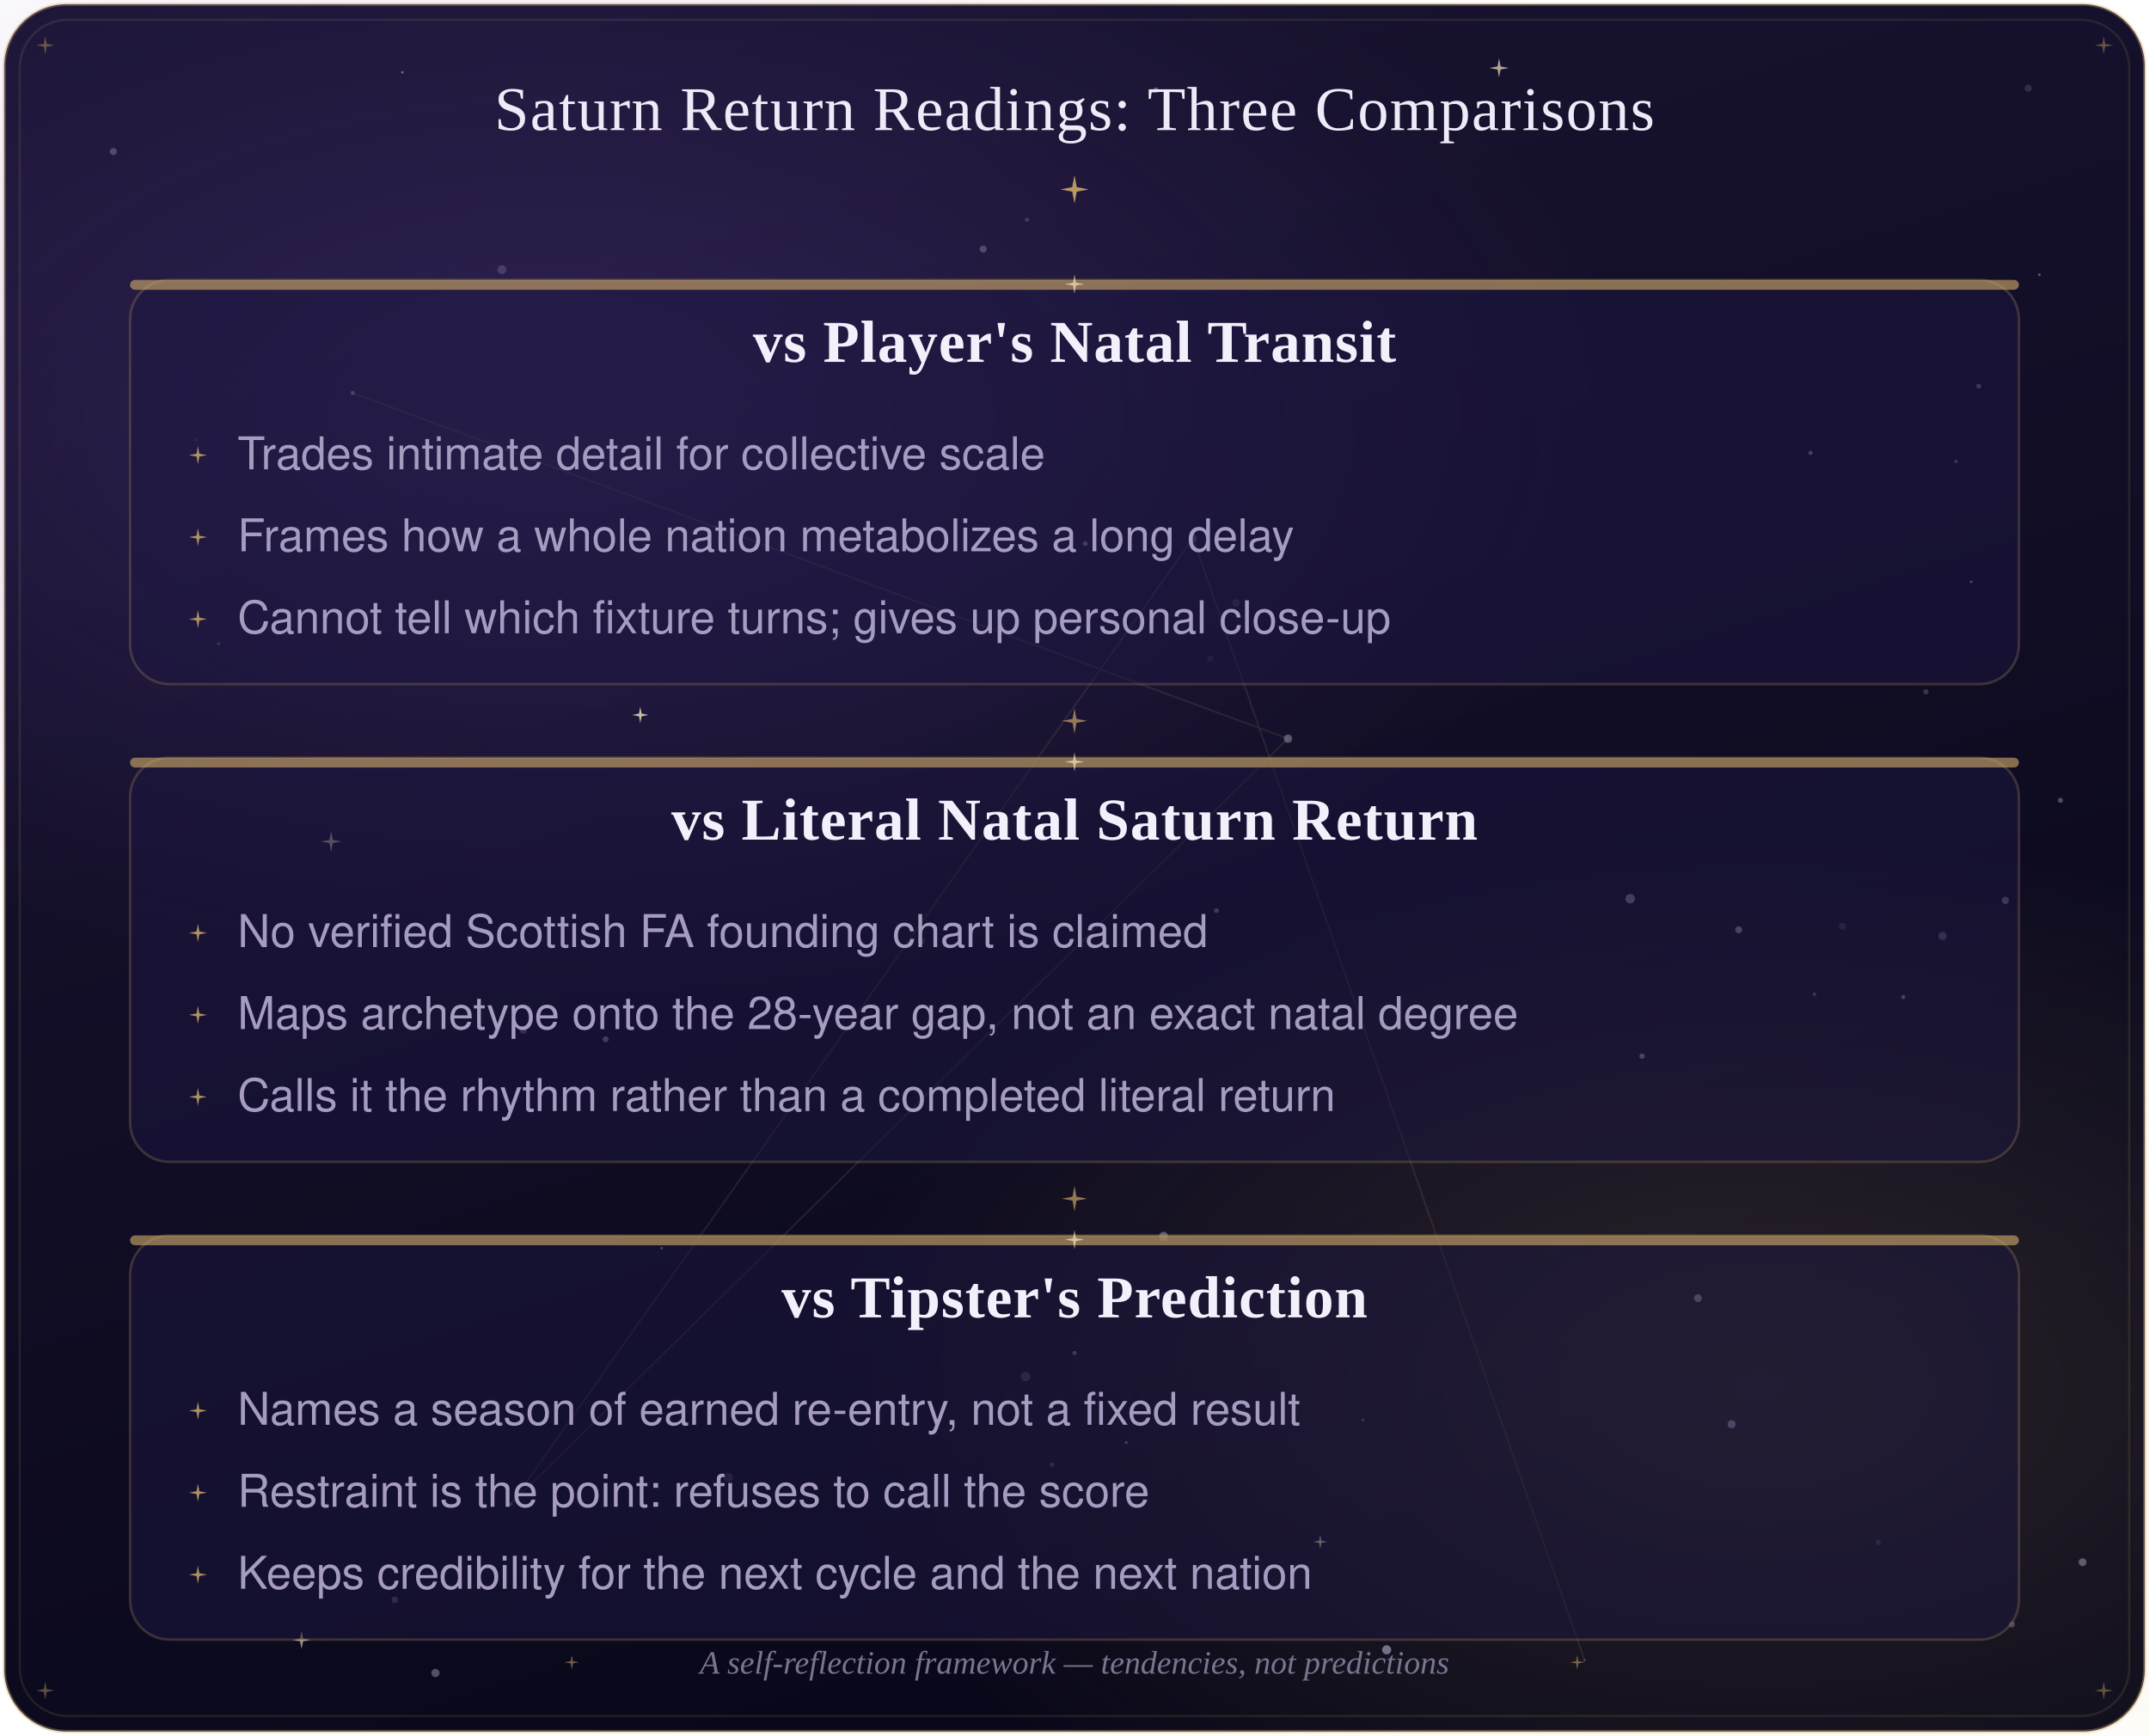
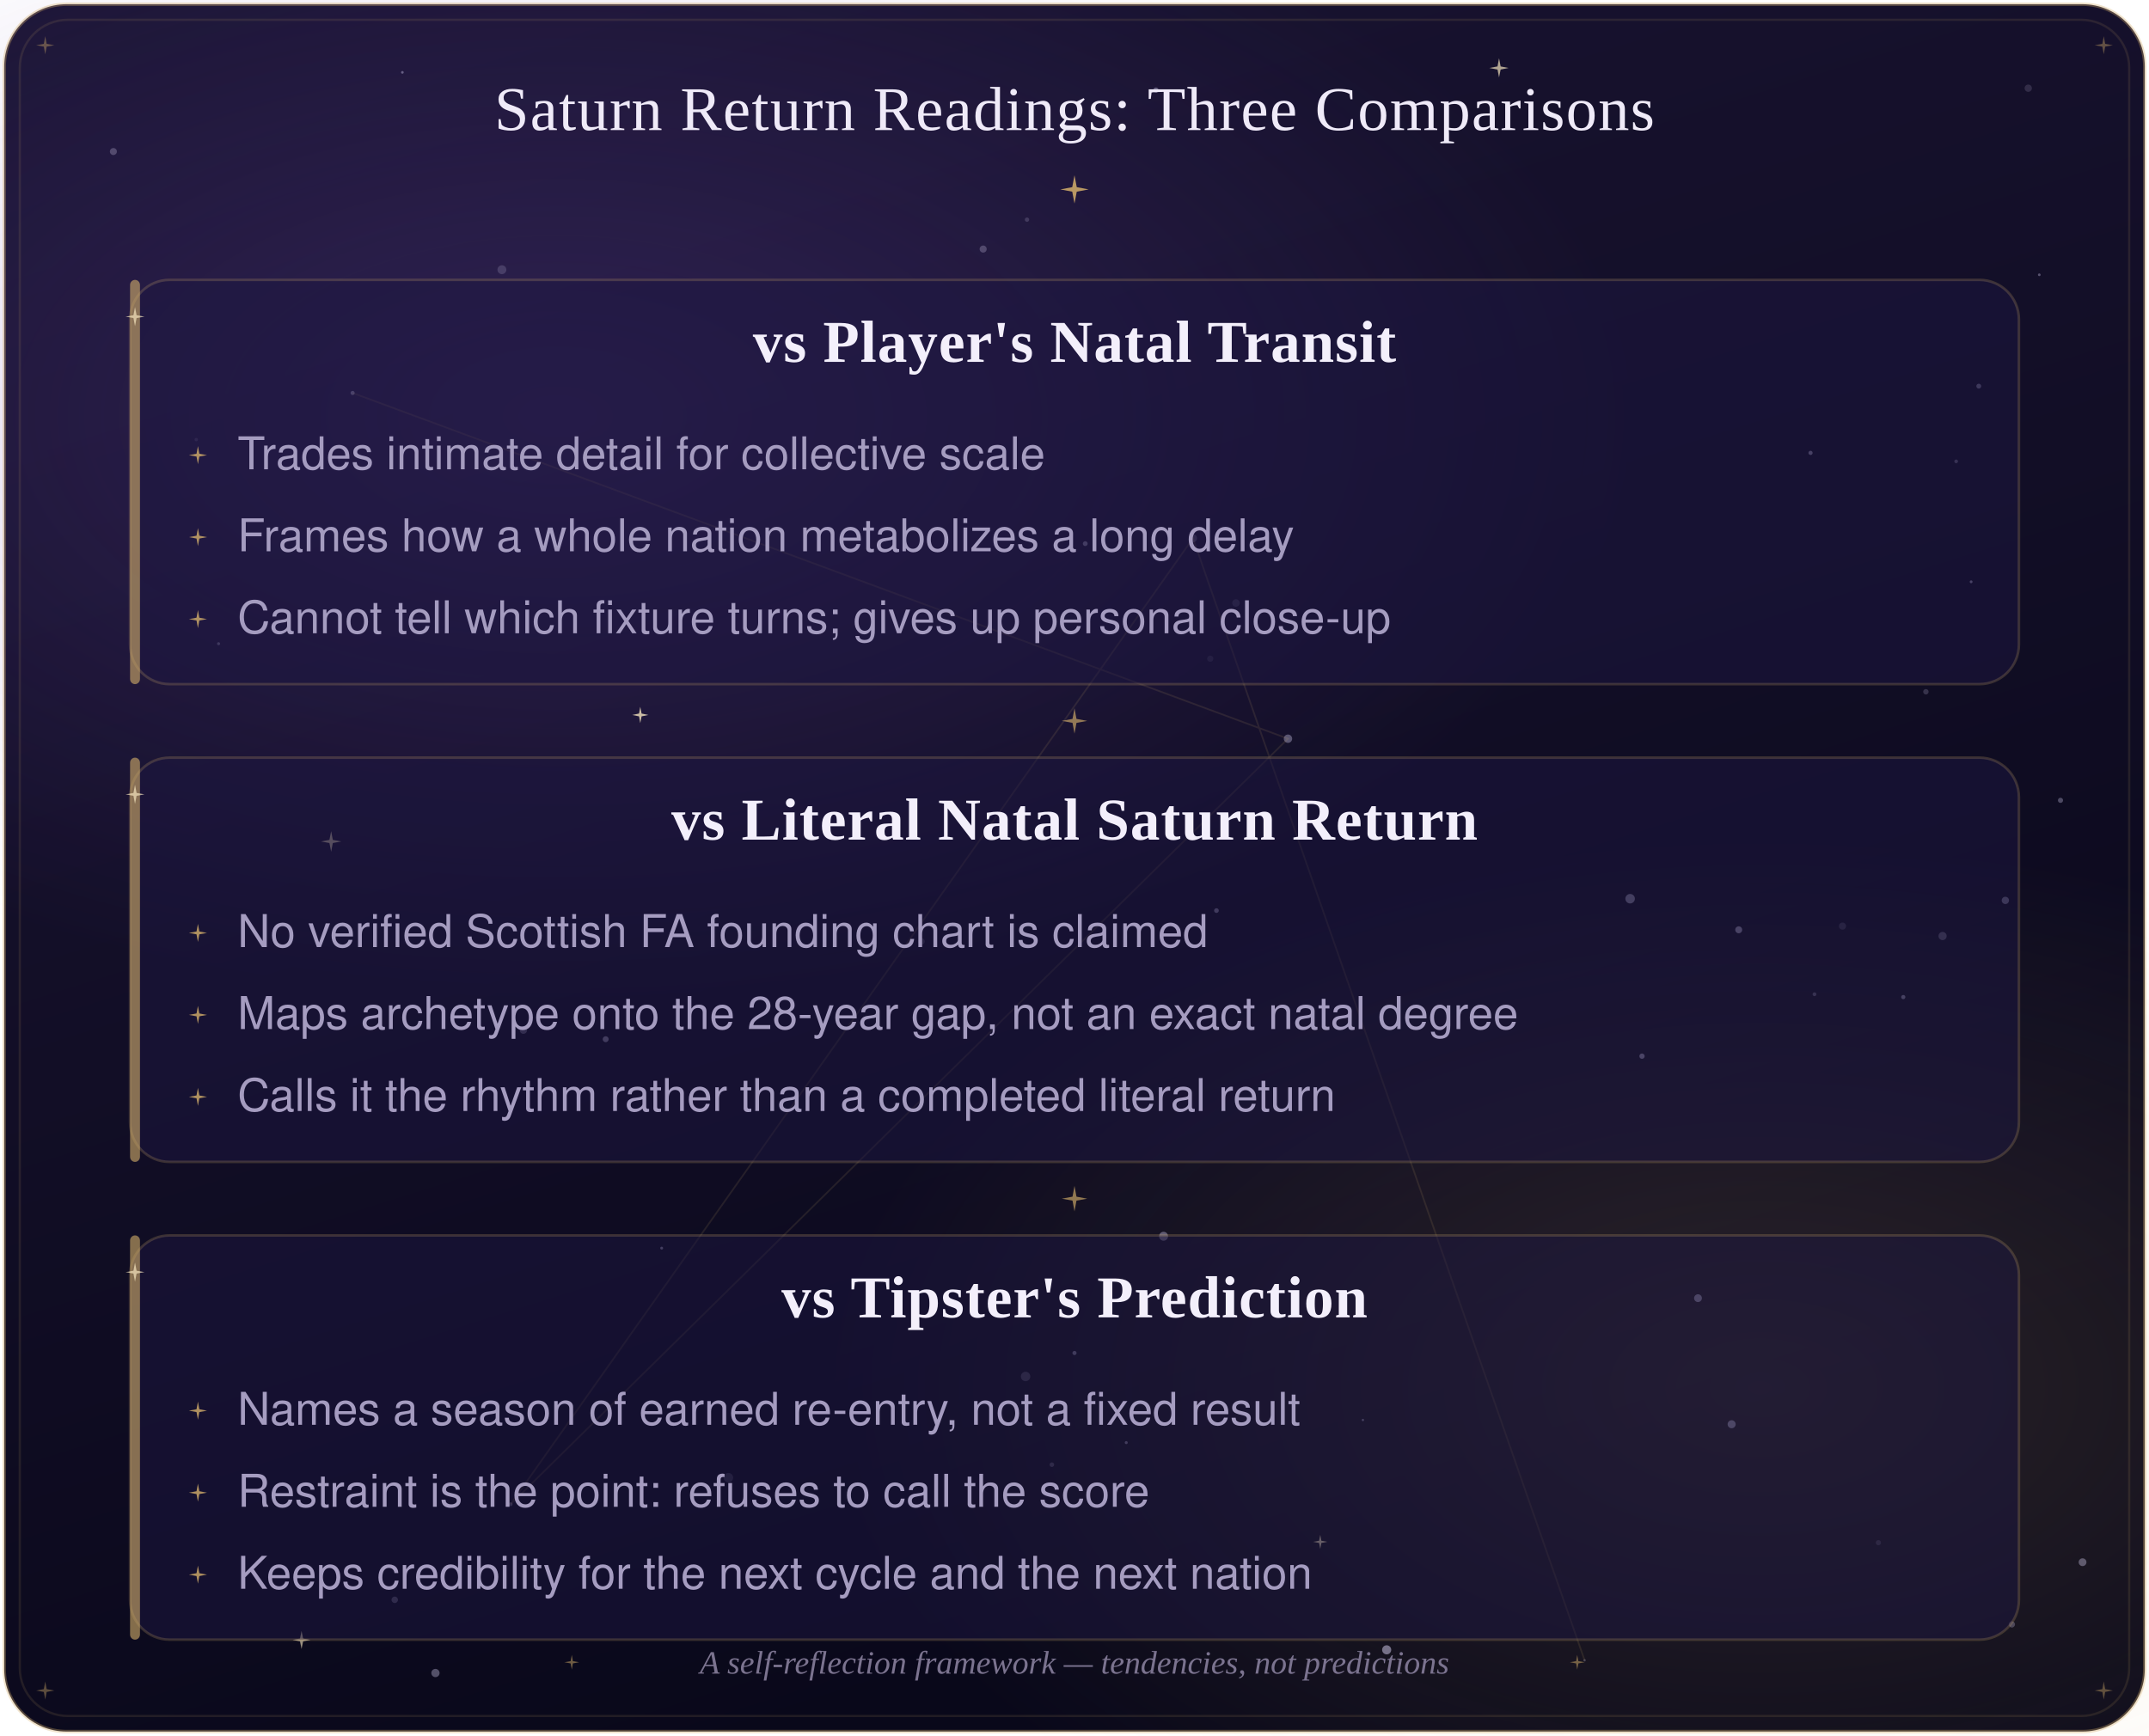
<svg xmlns="http://www.w3.org/2000/svg" viewBox="0 0 760 614" role="img" aria-label="Saturn Return Readings: Three Comparisons">
  <defs>
    <linearGradient id="scotlandworldcup2026astrologysaturnreturn0en-panel" x1="0" y1="0" x2="0.4" y2="1">
      <stop offset="0" stop-color="#1a1433" />
      <stop offset="0.55" stop-color="#120e26" />
      <stop offset="1" stop-color="#09081a" />
    </linearGradient>
    <radialGradient id="scotlandworldcup2026astrologysaturnreturn0en-foil" cx="0.42" cy="0.34" r="0.75">
      <stop offset="0" stop-color="#fbf0d2" />
      <stop offset="0.5" stop-color="#e8c882" />
      <stop offset="1" stop-color="#b8923f" />
    </radialGradient>
    <radialGradient id="scotlandworldcup2026astrologysaturnreturn0en-glow" cx="0.5" cy="0.5" r="0.5">
      <stop offset="0" stop-color="#f6e6bf" />
      <stop offset="1" stop-color="#f6e6bf" stop-opacity="0" />
    </radialGradient>
    <radialGradient id="scotlandworldcup2026astrologysaturnreturn0en-neb1" cx="0.5" cy="0.5" r="0.5">
      <stop offset="0" stop-color="#6f4bb0" stop-opacity="0.28" />
      <stop offset="1" stop-color="#6f4bb0" stop-opacity="0" />
    </radialGradient>
    <radialGradient id="scotlandworldcup2026astrologysaturnreturn0en-neb2" cx="0.5" cy="0.5" r="0.5">
      <stop offset="0" stop-color="#d4af6a" stop-opacity="0.16" />
      <stop offset="1" stop-color="#d4af6a" stop-opacity="0" />
    </radialGradient>
    <linearGradient id="scotlandworldcup2026astrologysaturnreturn0en-rule" x1="0" y1="0" x2="1" y2="0">
      <stop offset="0" stop-color="#d4af6a" stop-opacity="0" />
      <stop offset="0.5" stop-color="#d4af6a" stop-opacity="0.6" />
      <stop offset="1" stop-color="#d4af6a" stop-opacity="0" />
    </linearGradient>
  </defs>
  <rect x="1.5" y="1.5" width="757" height="611" rx="22" fill="url(#scotlandworldcup2026astrologysaturnreturn0en-panel)" />
  <ellipse cx="198" cy="147" rx="380" ry="209" fill="url(#scotlandworldcup2026astrologysaturnreturn0en-neb1)" />
  <ellipse cx="623" cy="491" rx="334" ry="196" fill="url(#scotlandworldcup2026astrologysaturnreturn0en-neb2)" />
  <circle cx="347.7" cy="88.1" r="1.25" fill="#cfc8ea" opacity="0.27" />
  <circle cx="362.7" cy="486.9" r="1.67" fill="#cfc8ea" opacity="0.22" />
  <circle cx="709.2" cy="318.5" r="1.29" fill="#cfc8ea" opacity="0.40" />
  <circle cx="257.6" cy="522.7" r="1.68" fill="#cfc8ea" opacity="0.17" />
  <circle cx="411.5" cy="437.3" r="1.58" fill="#cfc8ea" opacity="0.40" />
  <circle cx="721.2" cy="97.2" r="0.47" fill="#cfc8ea" opacity="0.37" />
  <circle cx="437.1" cy="213.3" r="1.33" fill="#cfc8ea" opacity="0.15" />
  <circle cx="681.1" cy="244.7" r="0.96" fill="#cfc8ea" opacity="0.20" />
  <circle cx="691.8" cy="163.2" r="0.65" fill="#cfc8ea" opacity="0.34" />
  <circle cx="124.7" cy="139.0" r="0.73" fill="#cfc8ea" opacity="0.46" />
  <circle cx="576.5" cy="317.9" r="1.68" fill="#cfc8ea" opacity="0.47" />
  <circle cx="687.0" cy="331.1" r="1.45" fill="#cfc8ea" opacity="0.31" />
  <circle cx="482.0" cy="502.3" r="0.41" fill="#cfc8ea" opacity="0.48" />
  <circle cx="40.1" cy="53.6" r="1.24" fill="#cfc8ea" opacity="0.28" />
  <circle cx="77.3" cy="227.7" r="0.54" fill="#cfc8ea" opacity="0.37" />
  <circle cx="455.5" cy="261.3" r="1.48" fill="#cfc8ea" opacity="0.37" />
  <circle cx="398.3" cy="510.3" r="0.53" fill="#cfc8ea" opacity="0.44" />
  <circle cx="185.1" cy="364.4" r="1.30" fill="#cfc8ea" opacity="0.30" />
  <circle cx="234.0" cy="441.5" r="0.51" fill="#cfc8ea" opacity="0.48" />
  <circle cx="430.2" cy="322.1" r="0.83" fill="#cfc8ea" opacity="0.44" />
  <circle cx="180.6" cy="532.1" r="0.68" fill="#cfc8ea" opacity="0.29" />
  <circle cx="580.7" cy="373.6" r="0.94" fill="#cfc8ea" opacity="0.52" />
  <circle cx="614.9" cy="328.9" r="1.23" fill="#cfc8ea" opacity="0.52" />
  <circle cx="697.1" cy="205.8" r="0.50" fill="#cfc8ea" opacity="0.52" />
  <circle cx="651.6" cy="327.6" r="1.26" fill="#cfc8ea" opacity="0.18" />
  <circle cx="214.2" cy="367.6" r="1.05" fill="#cfc8ea" opacity="0.46" />
  <circle cx="717.3" cy="31.2" r="1.29" fill="#cfc8ea" opacity="0.16" />
  <circle cx="177.5" cy="95.4" r="1.57" fill="#cfc8ea" opacity="0.19" />
  <circle cx="139.6" cy="565.9" r="1.14" fill="#cfc8ea" opacity="0.29" />
  <circle cx="421.9" cy="190.4" r="1.44" fill="#cfc8ea" opacity="0.23" />
  <circle cx="325.9" cy="333.0" r="1.15" fill="#cfc8ea" opacity="0.17" />
  <circle cx="154.0" cy="591.8" r="1.46" fill="#cfc8ea" opacity="0.37" />
  <circle cx="142.3" cy="25.6" r="0.47" fill="#cfc8ea" opacity="0.40" />
  <circle cx="673.1" cy="352.7" r="0.74" fill="#cfc8ea" opacity="0.49" />
  <circle cx="560.4" cy="587.3" r="0.41" fill="#cfc8ea" opacity="0.27" />
  <circle cx="641.7" cy="351.7" r="0.67" fill="#cfc8ea" opacity="0.33" />
  <circle cx="600.5" cy="459.2" r="1.38" fill="#cfc8ea" opacity="0.51" />
  <circle cx="383.8" cy="192.3" r="0.85" fill="#cfc8ea" opacity="0.43" />
  <circle cx="428.0" cy="233.0" r="1.10" fill="#cfc8ea" opacity="0.12" />
  <circle cx="380.0" cy="478.6" r="0.74" fill="#cfc8ea" opacity="0.43" />
  <circle cx="664.3" cy="545.7" r="0.92" fill="#cfc8ea" opacity="0.19" />
  <circle cx="699.8" cy="136.6" r="0.86" fill="#cfc8ea" opacity="0.41" />
  <circle cx="69.4" cy="155.5" r="0.60" fill="#cfc8ea" opacity="0.16" />
  <circle cx="363.2" cy="77.7" r="0.77" fill="#cfc8ea" opacity="0.19" />
  <circle cx="408.8" cy="31.9" r="0.95" fill="#cfc8ea" opacity="0.41" />
  <circle cx="372.0" cy="518.1" r="0.81" fill="#cfc8ea" opacity="0.25" />
  <circle cx="728.7" cy="283.1" r="0.91" fill="#cfc8ea" opacity="0.33" />
  <circle cx="711.5" cy="574.6" r="1.11" fill="#cfc8ea" opacity="0.28" />
  <circle cx="612.4" cy="503.8" r="1.42" fill="#cfc8ea" opacity="0.52" />
  <circle cx="640.3" cy="160.2" r="0.74" fill="#cfc8ea" opacity="0.50" />
  <circle cx="490.4" cy="583.6" r="1.61" fill="#cfc8ea" opacity="0.52" />
  <circle cx="736.5" cy="552.6" r="1.38" fill="#cfc8ea" opacity="0.38" />
  <path d="M 106.646 576.9 L 107.2 579.6 L 109.8 580.088 L 107.2 580.6 L 106.646 583.3 L 106.1 580.6 L 103.5 580.088 L 106.1 579.6 Z" fill="#f6e6bf" opacity="0.597" />
  <path d="M 117.116 294.0 L 117.7 297.1 L 120.7 297.652 L 117.7 298.2 L 117.116 301.3 L 116.5 298.2 L 113.5 297.652 L 116.5 297.1 Z" fill="#f6e6bf" opacity="0.542" />
  <path d="M 530.142 20.6 L 530.7 23.5 L 533.5 24.041 L 530.7 24.6 L 530.142 27.4 L 529.6 24.6 L 526.7 24.041 L 529.6 23.5 Z" fill="#f6e6bf" opacity="0.688" />
  <path d="M 466.915 542.9 L 467.3 545.0 L 469.4 545.392 L 467.3 545.8 L 466.915 547.9 L 466.5 545.8 L 464.4 545.392 L 466.5 545.0 Z" fill="#f6e6bf" opacity="0.685" />
  <path d="M 226.431 250.0 L 226.9 252.4 L 229.3 252.903 L 226.9 253.4 L 226.431 255.8 L 226.0 253.4 L 223.6 252.903 L 226.0 252.4 Z" fill="#f6e6bf" opacity="0.793" />
  <path d="M 124.7 139.0 L 455.5 261.3 L 180.6 532.1 L 421.9 190.4 L 560.4 587.3" fill="none" stroke="#d4af6a" stroke-width="0.6" opacity="0.12" />
  <rect x="1.5" y="1.5" width="757" height="611" rx="22" fill="none" stroke="#d4af6a" stroke-opacity="0.34" stroke-width="1.2" />
  <rect x="7" y="7" width="746" height="600" rx="17" fill="none" stroke="#d4af6a" stroke-opacity="0.12" stroke-width="0.8" />
  <path d="M 16 12.8 L 16.5 15.5 L 19.2 16 L 16.5 16.5 L 16 19.2 L 15.5 16.5 L 12.8 16 L 15.5 15.5 Z" fill="#d4af6a" opacity="0.4" />
  <path d="M 744 12.8 L 744.5 15.5 L 747.2 16 L 744.5 16.5 L 744 19.2 L 743.5 16.5 L 740.8 16 L 743.5 15.5 Z" fill="#d4af6a" opacity="0.4" />
  <path d="M 16 594.8 L 16.5 597.5 L 19.2 598 L 16.5 598.5 L 16 601.2 L 15.5 598.5 L 12.8 598 L 15.5 597.5 Z" fill="#d4af6a" opacity="0.4" />
  <path d="M 744 594.8 L 744.5 597.5 L 747.2 598 L 744.5 598.5 L 744 601.2 L 743.5 598.5 L 740.8 598 L 743.5 597.5 Z" fill="#d4af6a" opacity="0.4" />
  <text x="380" y="46" text-anchor="middle" font-family="Georgia, 'Times New Roman', serif" font-size="22" letter-spacing="0.4" fill="#efeaf8">Saturn Return Readings: Three Comparisons</text>
  <line x1="230" y1="67" x2="368" y2="67" stroke="url(#scotlandworldcup2026astrologysaturnreturn0en-rule)" stroke-width="1" />
  <line x1="392" y1="67" x2="530" y2="67" stroke="url(#scotlandworldcup2026astrologysaturnreturn0en-rule)" stroke-width="1" />
  <path d="M 380 62.0 L 380.8 66.2 L 385.0 67 L 380.8 67.8 L 380 72.0 L 379.2 67.8 L 375.0 67 L 379.2 66.2 Z" fill="#d4af6a" opacity="0.85" />
  <rect x="46" y="99" width="668" height="143.0" rx="14" fill="#1d1740" fill-opacity="0.5" stroke="#d4af6a" stroke-opacity="0.22" stroke-width="0.9" />
-   <rect x="46" y="99" width="668" height="3.5" rx="1.8" fill="#d4af6a" fill-opacity="0.6" />
-   <path d="M 380 97.1 L 380.5 100.0 L 383.4 100.5 L 380.5 101.0 L 380 103.9 L 379.5 101.0 L 376.6 100.5 L 379.5 100.0 Z" fill="#f6e6bf" opacity="0.7" />
+   <rect x="46" y="99" width="3.5" height="143.0" rx="1.8" fill="#d4af6a" fill-opacity="0.6" />
+   <path d="M 47.75 108.6 L 48.3 111.5 L 51.1 112 L 48.3 112.5 L 47.75 115.4 L 47.2 112.5 L 44.4 112 L 47.2 111.5 Z" fill="#f6e6bf" opacity="0.7" />
  <text x="380" y="128.0" text-anchor="middle" font-family="Georgia, 'Times New Roman', serif" font-size="21" font-weight="700" letter-spacing="0.3" fill="#f3effb">vs Player's Natal Transit</text>
  <path d="M 70 157.8 L 70.5 160.5 L 73.2 161 L 70.5 161.5 L 70 164.2 L 69.5 161.5 L 66.8 161 L 69.5 160.5 Z" fill="#d4af6a" opacity="0.8" />
  <text x="84" y="166.0" font-family="Helvetica, Arial, sans-serif" font-size="16" fill="#a59cc0">Trades intimate detail for collective scale</text>
  <path d="M 70 186.8 L 70.5 189.5 L 73.2 190 L 70.5 190.5 L 70 193.2 L 69.5 190.5 L 66.8 190 L 69.5 189.5 Z" fill="#d4af6a" opacity="0.8" />
  <text x="84" y="195.0" font-family="Helvetica, Arial, sans-serif" font-size="16" fill="#a59cc0">Frames how a whole nation metabolizes a long delay</text>
  <path d="M 70 215.8 L 70.5 218.5 L 73.2 219 L 70.5 219.5 L 70 222.2 L 69.5 219.5 L 66.8 219 L 69.5 218.5 Z" fill="#d4af6a" opacity="0.8" />
  <text x="84" y="224.0" font-family="Helvetica, Arial, sans-serif" font-size="16" fill="#a59cc0">Cannot tell which fixture turns; gives up personal close-up</text>
  <path d="M 380 250.5 L 380.7 254.3 L 384.5 255 L 380.7 255.7 L 380 259.5 L 379.3 255.7 L 375.5 255 L 379.3 254.3 Z" fill="#d4af6a" opacity="0.65" />
  <rect x="46" y="268" width="668" height="143.0" rx="14" fill="#1d1740" fill-opacity="0.5" stroke="#d4af6a" stroke-opacity="0.22" stroke-width="0.9" />
-   <rect x="46" y="268" width="668" height="3.5" rx="1.8" fill="#d4af6a" fill-opacity="0.6" />
-   <path d="M 380 266.1 L 380.5 269.0 L 383.4 269.5 L 380.5 270.0 L 380 272.9 L 379.5 270.0 L 376.6 269.5 L 379.5 269.0 Z" fill="#f6e6bf" opacity="0.7" />
+   <rect x="46" y="268" width="3.5" height="143.0" rx="1.8" fill="#d4af6a" fill-opacity="0.6" />
+   <path d="M 47.75 277.6 L 48.3 280.5 L 51.1 281 L 48.3 281.5 L 47.75 284.4 L 47.2 281.5 L 44.4 281 L 47.2 280.5 Z" fill="#f6e6bf" opacity="0.7" />
  <text x="380" y="297.0" text-anchor="middle" font-family="Georgia, 'Times New Roman', serif" font-size="21" font-weight="700" letter-spacing="0.3" fill="#f3effb">vs Literal Natal Saturn Return</text>
  <path d="M 70 326.8 L 70.5 329.5 L 73.2 330 L 70.5 330.5 L 70 333.2 L 69.5 330.5 L 66.8 330 L 69.5 329.5 Z" fill="#d4af6a" opacity="0.8" />
  <text x="84" y="335.0" font-family="Helvetica, Arial, sans-serif" font-size="16" fill="#a59cc0">No verified Scottish FA founding chart is claimed</text>
  <path d="M 70 355.8 L 70.5 358.5 L 73.2 359 L 70.5 359.5 L 70 362.2 L 69.5 359.5 L 66.8 359 L 69.5 358.5 Z" fill="#d4af6a" opacity="0.8" />
  <text x="84" y="364.0" font-family="Helvetica, Arial, sans-serif" font-size="16" fill="#a59cc0">Maps archetype onto the 28-year gap, not an exact natal degree</text>
  <path d="M 70 384.8 L 70.5 387.5 L 73.2 388 L 70.5 388.5 L 70 391.2 L 69.5 388.5 L 66.8 388 L 69.5 387.5 Z" fill="#d4af6a" opacity="0.8" />
  <text x="84" y="393.0" font-family="Helvetica, Arial, sans-serif" font-size="16" fill="#a59cc0">Calls it the rhythm rather than a completed literal return</text>
  <path d="M 380 419.5 L 380.7 423.3 L 384.5 424 L 380.7 424.7 L 380 428.5 L 379.3 424.7 L 375.5 424 L 379.3 423.3 Z" fill="#d4af6a" opacity="0.65" />
  <rect x="46" y="437" width="668" height="143.0" rx="14" fill="#1d1740" fill-opacity="0.5" stroke="#d4af6a" stroke-opacity="0.22" stroke-width="0.9" />
-   <rect x="46" y="437" width="668" height="3.5" rx="1.8" fill="#d4af6a" fill-opacity="0.6" />
-   <path d="M 380 435.1 L 380.5 438.0 L 383.4 438.5 L 380.5 439.0 L 380 441.9 L 379.5 439.0 L 376.6 438.5 L 379.5 438.0 Z" fill="#f6e6bf" opacity="0.7" />
+   <rect x="46" y="437" width="3.5" height="143.0" rx="1.8" fill="#d4af6a" fill-opacity="0.6" />
+   <path d="M 47.75 446.6 L 48.3 449.5 L 51.1 450 L 48.3 450.5 L 47.75 453.4 L 47.2 450.5 L 44.4 450 L 47.2 449.5 Z" fill="#f6e6bf" opacity="0.7" />
  <text x="380" y="466.0" text-anchor="middle" font-family="Georgia, 'Times New Roman', serif" font-size="21" font-weight="700" letter-spacing="0.3" fill="#f3effb">vs Tipster's Prediction</text>
  <path d="M 70 495.8 L 70.5 498.5 L 73.2 499 L 70.5 499.5 L 70 502.2 L 69.5 499.5 L 66.8 499 L 69.5 498.5 Z" fill="#d4af6a" opacity="0.8" />
  <text x="84" y="504.0" font-family="Helvetica, Arial, sans-serif" font-size="16" fill="#a59cc0">Names a season of earned re-entry, not a fixed result</text>
  <path d="M 70 524.8 L 70.5 527.5 L 73.2 528 L 70.5 528.5 L 70 531.2 L 69.5 528.5 L 66.8 528 L 69.5 527.5 Z" fill="#d4af6a" opacity="0.8" />
  <text x="84" y="533.0" font-family="Helvetica, Arial, sans-serif" font-size="16" fill="#a59cc0">Restraint is the point: refuses to call the score</text>
  <path d="M 70 553.8 L 70.5 556.5 L 73.2 557 L 70.5 557.5 L 70 560.2 L 69.5 557.5 L 66.8 557 L 69.5 556.5 Z" fill="#d4af6a" opacity="0.8" />
  <text x="84" y="562.0" font-family="Helvetica, Arial, sans-serif" font-size="16" fill="#a59cc0">Keeps credibility for the next cycle and the next nation</text>
  <path d="M 202.227 585.4 L 202.6 587.6 L 204.8 588 L 202.6 588.4 L 202.227 590.6 L 201.8 588.4 L 199.6 588 L 201.8 587.6 Z" fill="#d4af6a" opacity="0.5" />
  <text x="380" y="592" text-anchor="middle" font-family="Georgia, 'Times New Roman', serif" font-style="italic" font-size="11.5" fill="#7b738f">A self-reflection framework — tendencies, not predictions</text>
  <path d="M 557.773 585.4 L 558.2 587.6 L 560.4 588 L 558.2 588.4 L 557.773 590.6 L 557.4 588.4 L 555.2 588 L 557.4 587.6 Z" fill="#d4af6a" opacity="0.5" />
</svg>
